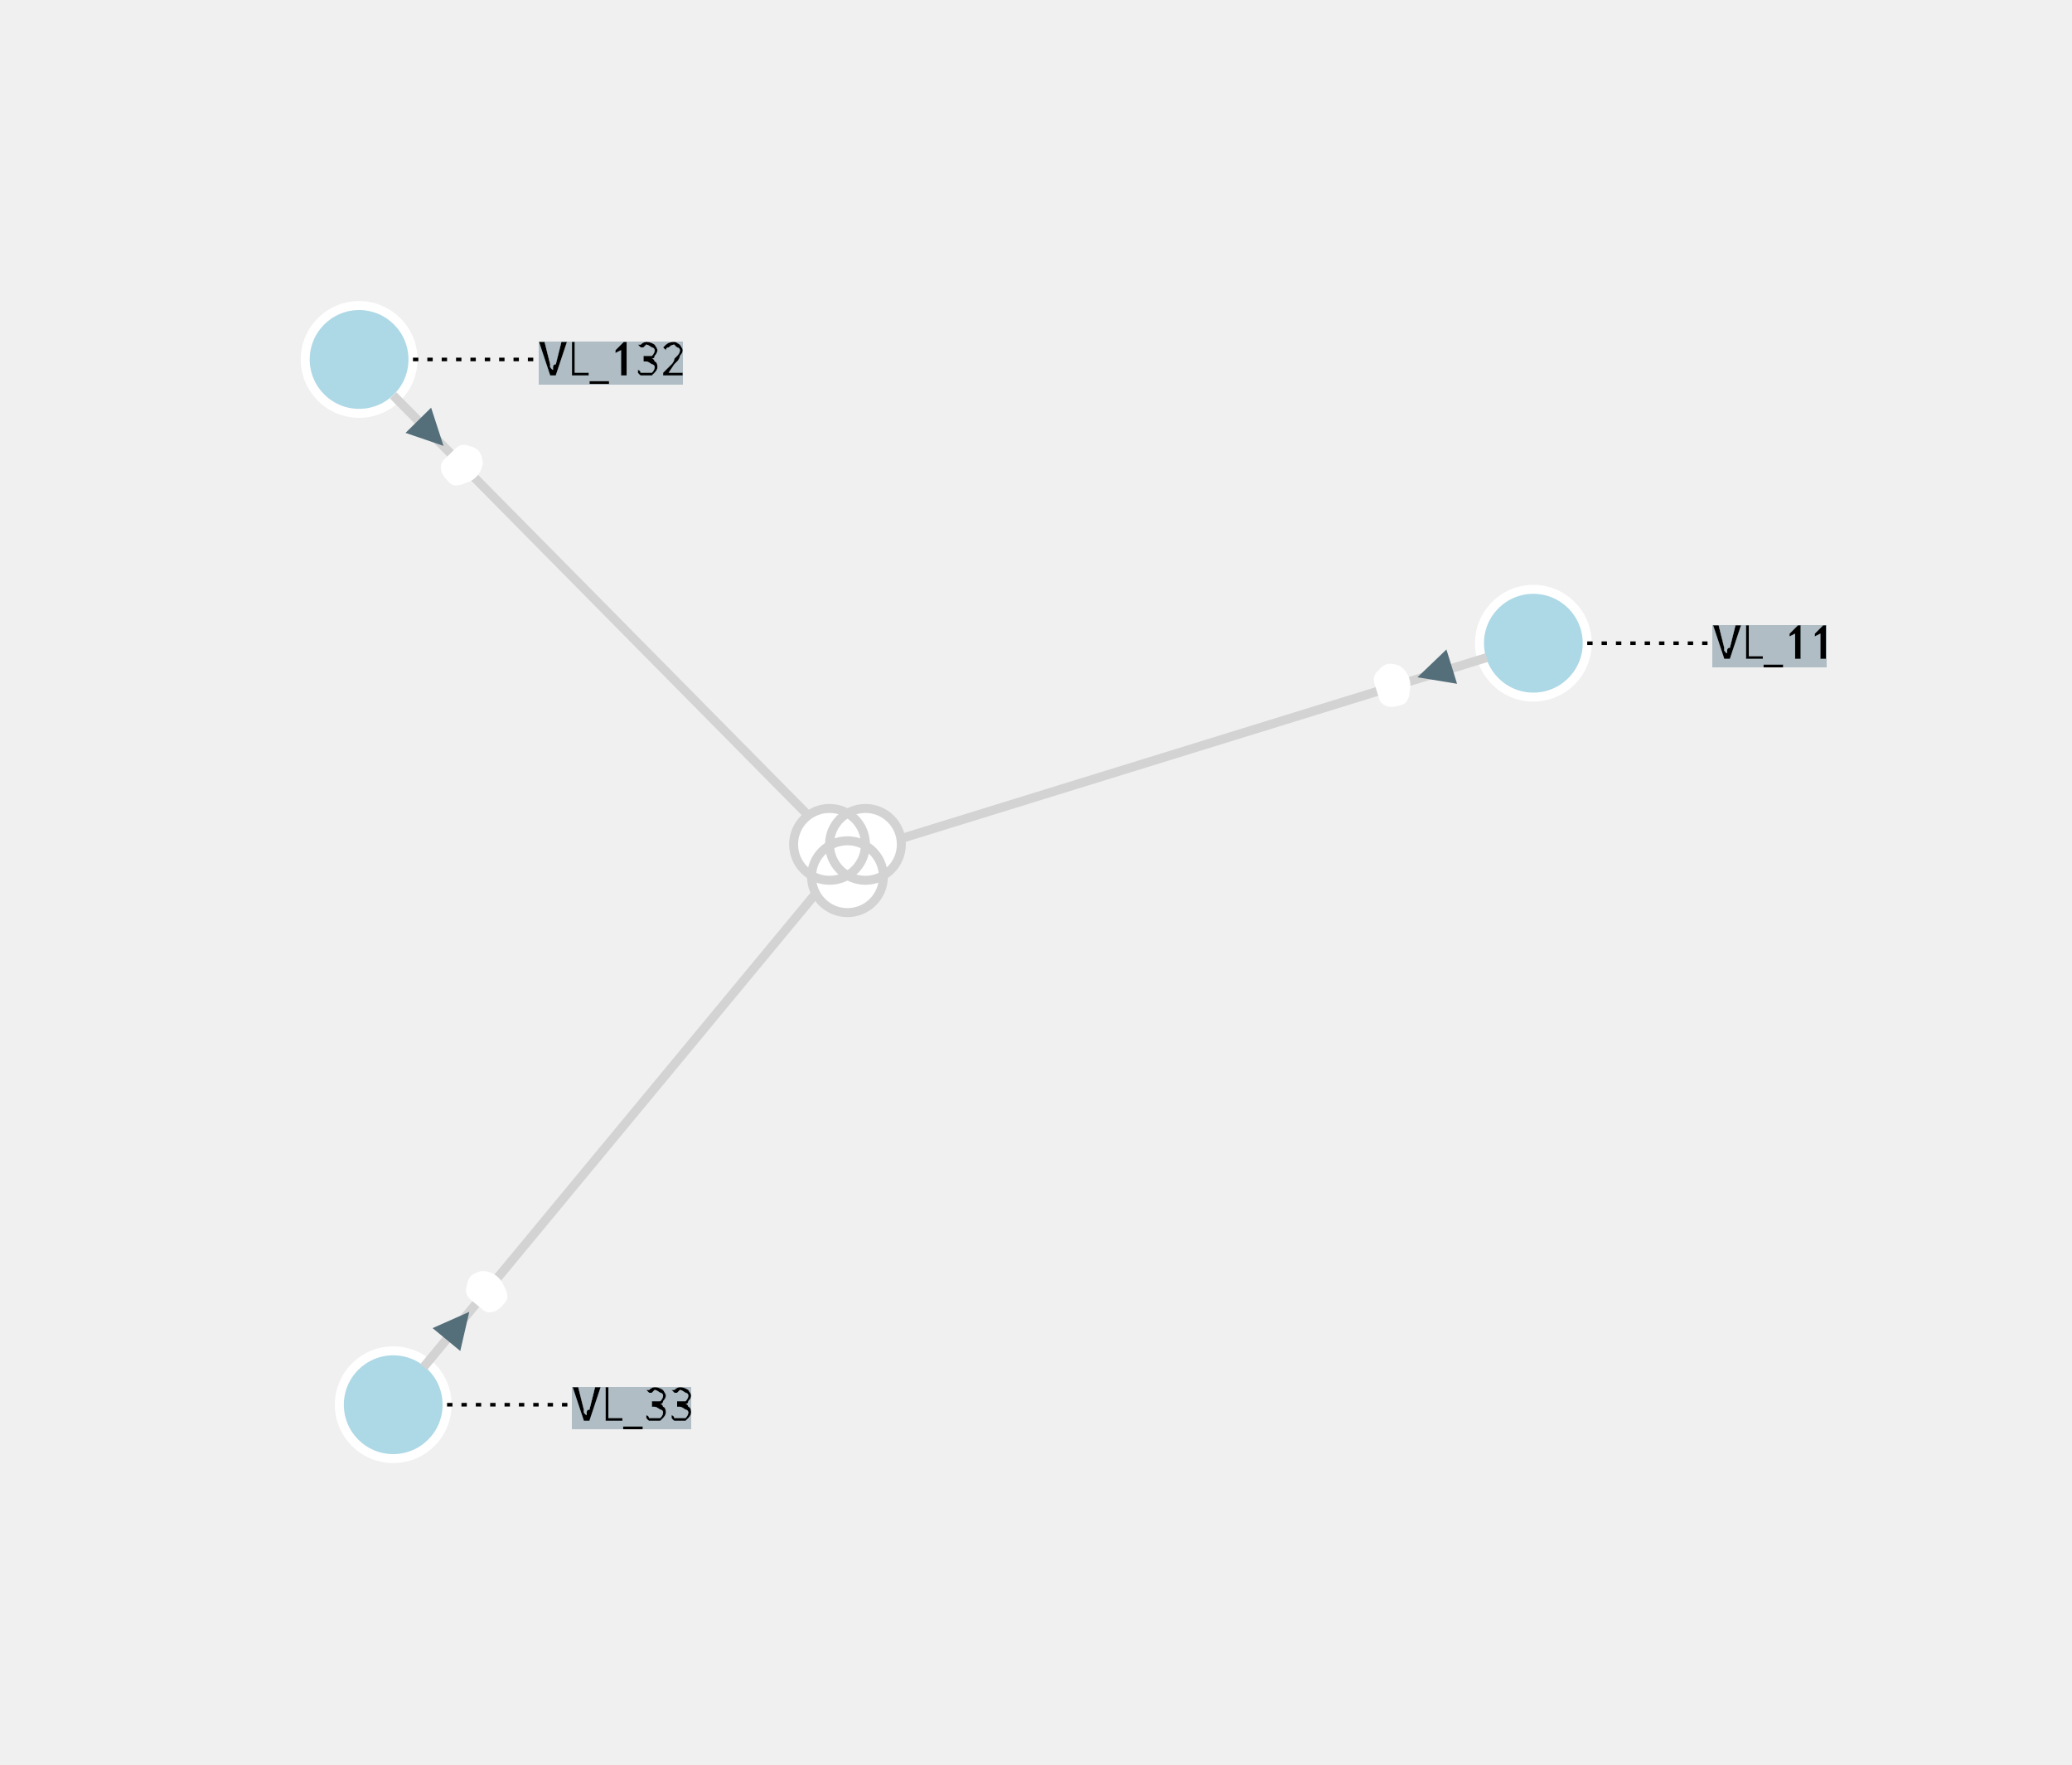
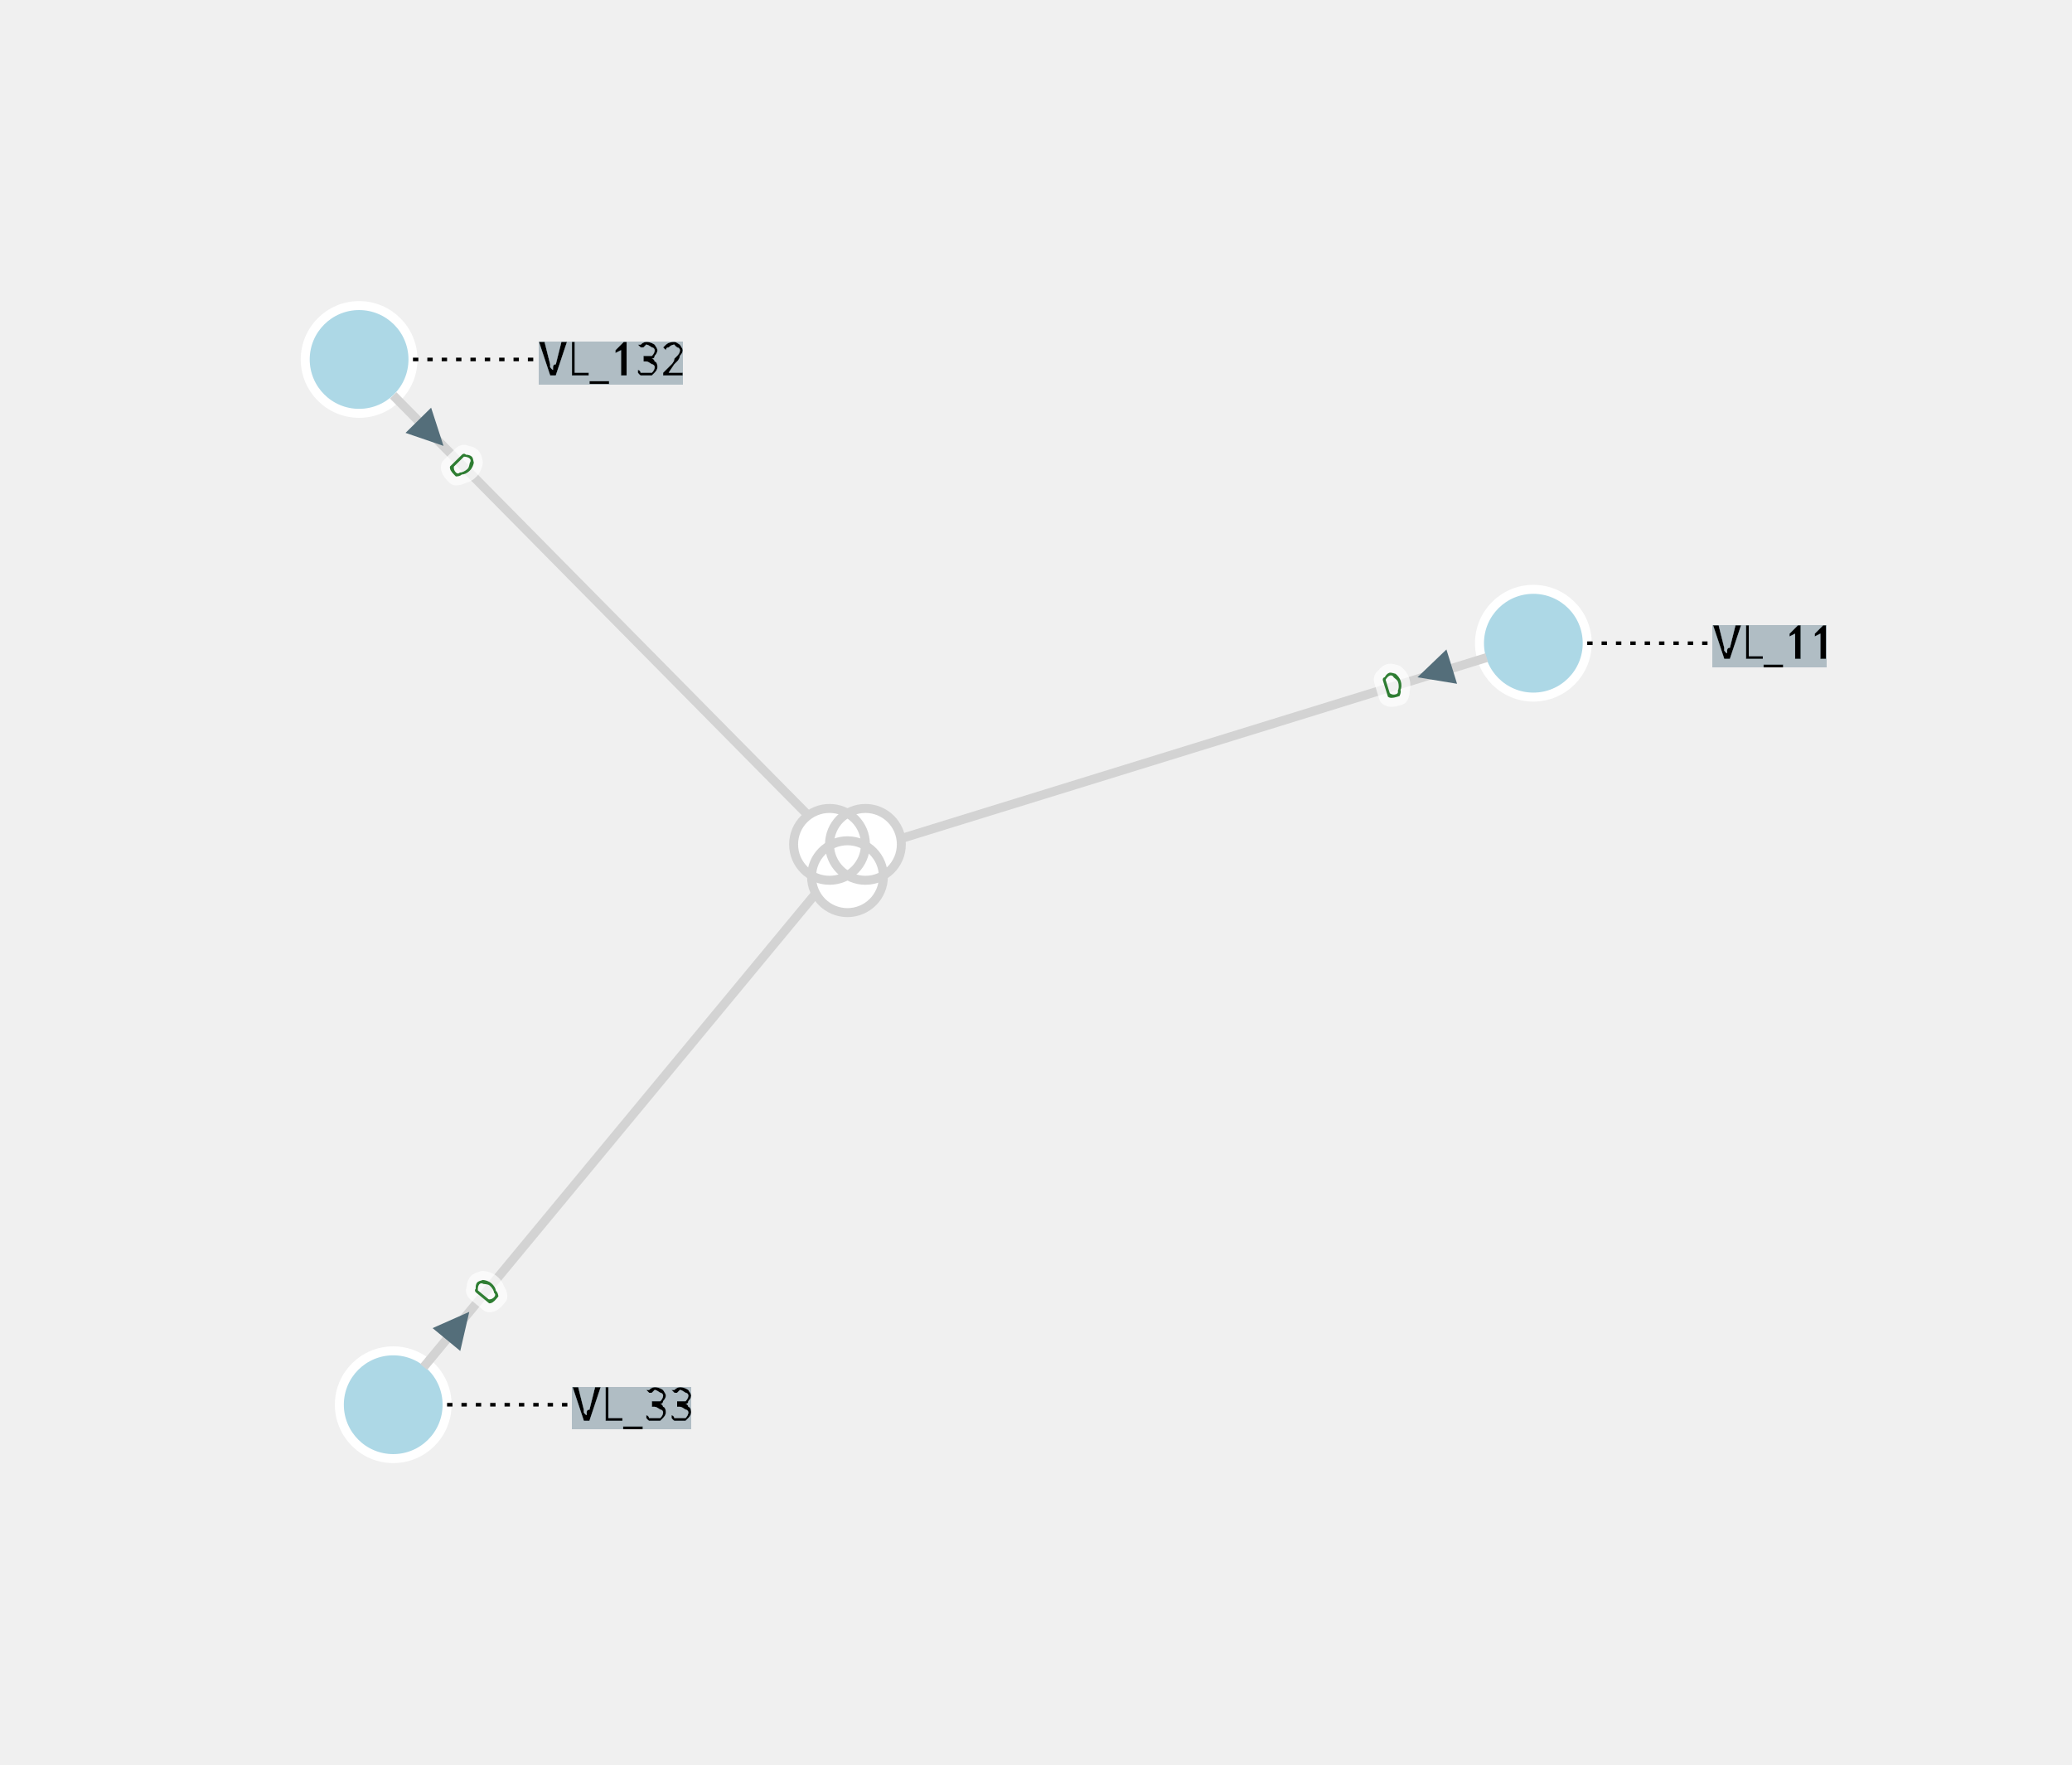
<svg xmlns="http://www.w3.org/2000/svg" width="800.00" height="680.96" viewBox="-3.99 -4.23 11.54 9.82">
  <style>
.nad-branch-edges polyline, .nad-branch-edges path {stroke: var(--nad-vl-color, lightgrey); stroke-width: 0.05; fill: none}
.nad-branch-edges circle {stroke: var(--nad-vl-color, lightgrey); stroke-width: 0.05; fill: white}
.nad-3wt-edges polyline {stroke: var(--nad-vl-color, lightgrey); stroke-width: 0.05; fill: none}
.nad-text-edges {stroke: black; stroke-width: 0.02; stroke-dasharray: .03,.05}
.nad-branch-edges .nad-disconnected polyline {stroke-dasharray: .1,.1}
.nad-vl-nodes circle {fill: var(--nad-vl-color, lightblue); stroke-width: 0.05; stroke: white}
.nad-vl-nodes circle.nad-unknown-busnode {stroke: lightgrey; stroke-width: 0.05; stroke-dasharray: .05,.05; fill: none}
.nad-vl-nodes path {fill: var(--nad-vl-color, lightblue); stroke-width: 0.05; stroke: white; stroke-linejoin:round;}
.nad-hvdc-edge polyline.nad-hvdc {stroke: grey; stroke-width: 0.2}
.nad-3wt-nodes circle {stroke: var(--nad-vl-color, lightgrey); stroke-width: 0.05; fill: none}
.nad-3wt-bg circle {stroke: none; fill: white}
.nad-state-out .nad-arrow-in {visibility: hidden}
.nad-state-in .nad-arrow-out {visibility: hidden}
.nad-active path {stroke: none; fill: #546e7a}
.nad-active {visibility: visible}
.nad-reactive {visibility: hidden}
.nad-reactive path {stroke: none; fill: #0277bd}
.nad-text-background {flood-color: #90a4aeaa}
.nad-text-nodes {font: 0.25px "Verdana"; fill: black}
- .nad-edge-infos {font: 0.2px "Verdana"; dominant-baseline:middle; stroke: var(--nad-vl-color, white); stroke-width: 0.1; stroke-linejoin:round; paint-order: stroke}
- .nad-edge-infos .nad-state-in {fill: white}
- .nad-edge-infos .nad-state-out {fill: white}
+ .nad-edge-infos {font: 0.2px "Verdana"; dominant-baseline:middle; stroke: #FFFFFFAA; stroke-width: 0.1; stroke-linejoin:round; paint-order: stroke}
+ .nad-edge-infos .nad-state-in {fill: #b71c1c}
+ .nad-edge-infos .nad-state-out {fill: #2e7d32}
.nad-vl0to30 {--nad-vl-color: #AFB42B}
.nad-vl30to50 {--nad-vl-color: #EF9A9A}
.nad-vl50to70 {--nad-vl-color: #9C27B0}
.nad-vl70to120 {--nad-vl-color: #E65100}
.nad-vl120to180 {--nad-vl-color: #00ACC1}
.nad-vl180to300 {--nad-vl-color: #2E7D32}
.nad-vl300to500 {--nad-vl-color: #D32F2F}
</style>
  <defs>
    <filter id="textBgFilter" x="0" y="0" width="1" height="1">
      <feFlood class="nad-text-background" />
      <feComposite in="SourceGraphic" operator="over" />
    </filter>
  </defs>
  <g class="nad-vl-nodes">
    <g transform="translate(-1.99,-2.23)" id="0" class="nad-vl120to180" title="VL_132">
      <circle r="0.30" id="1" />
    </g>
    <g transform="translate(-1.80,3.59)" id="2" class="nad-vl30to50" title="VL_33">
      <circle r="0.30" id="3" />
    </g>
    <g transform="translate(4.55,-0.65)" id="4" class="nad-vl0to30" title="VL_11">
      <circle r="0.30" id="5" />
    </g>
  </g>
  <g class="nad-branch-edges" />
  <g class="nad-3wt-edges">
    <g id="7" class="nad-vl120to180" title="3WT">
      <polyline points="-1.80,-2.03 0.73,0.53" />
      <g class="nad-edge-infos" transform="translate(-1.59,-1.82)">
        <g class="nad-active nad-state-out">
          <g transform="rotate(135.46)">
            <path class="nad-arrow-in" d="M-0.1 -0.1 H0.1 L0 0.1z" />
            <path class="nad-arrow-out" d="M-0.1 0.1 H0.1 L0 -0.1z" />
          </g>
          <text transform="rotate(45.46)" x="0.19">0</text>
        </g>
        <g class="nad-reactive nad-state-out">
          <g transform="rotate(135.46)">
            <path class="nad-arrow-in" d="M-0.1 -0.1 H0.1 L0 0.1z" />
            <path class="nad-arrow-out" d="M-0.1 0.1 H0.1 L0 -0.1z" />
          </g>
          <text transform="rotate(45.46)" x="0.19">0</text>
        </g>
      </g>
    </g>
    <g id="8" class="nad-vl30to50" title="3WT">
      <polyline points="-1.63,3.38 0.73,0.53" />
      <g class="nad-edge-infos" transform="translate(-1.44,3.15)">
        <g class="nad-active nad-state-out">
          <g transform="rotate(39.54)">
            <path class="nad-arrow-in" d="M-0.1 -0.1 H0.1 L0 0.1z" />
            <path class="nad-arrow-out" d="M-0.1 0.1 H0.1 L0 -0.1z" />
          </g>
          <text transform="rotate(-50.46)" x="0.19">0</text>
        </g>
        <g class="nad-reactive nad-state-out">
          <g transform="rotate(39.54)">
            <path class="nad-arrow-in" d="M-0.1 -0.1 H0.1 L0 0.1z" />
            <path class="nad-arrow-out" d="M-0.1 0.1 H0.1 L0 -0.1z" />
          </g>
          <text transform="rotate(-50.46)" x="0.19">0</text>
        </g>
      </g>
    </g>
    <g id="9" class="nad-vl0to30" title="3WT">
      <polyline points="4.29,-0.57 0.73,0.53" />
      <g class="nad-edge-infos" transform="translate(4.00,-0.49)">
        <g class="nad-active nad-state-out">
          <g transform="rotate(-107.23)">
            <path class="nad-arrow-in" d="M-0.1 -0.1 H0.1 L0 0.1z" />
            <path class="nad-arrow-out" d="M-0.1 0.1 H0.1 L0 -0.1z" />
          </g>
          <text transform="rotate(-17.23)" x="-0.19" style="text-anchor:end">0</text>
        </g>
        <g class="nad-reactive nad-state-out">
          <g transform="rotate(-107.23)">
            <path class="nad-arrow-in" d="M-0.1 -0.1 H0.1 L0 0.1z" />
            <path class="nad-arrow-out" d="M-0.1 0.1 H0.1 L0 -0.1z" />
          </g>
          <text transform="rotate(-17.23)" x="-0.19" style="text-anchor:end">0</text>
        </g>
      </g>
    </g>
  </g>
  <g class="nad-3wt-nodes">
    <g transform="translate(0.73,0.53)">
      <g class="nad-3wt-bg">
        <circle cx="0.00" cy="0.12" r="0.20" />
        <circle cx="-0.10" cy="-0.06" r="0.20" />
        <circle cx="0.10" cy="-0.06" r="0.20" />
      </g>
      <circle class="nad-vl120to180" cx="0.00" cy="0.12" r="0.20" />
      <circle class="nad-vl30to50" cx="-0.10" cy="-0.06" r="0.20" />
      <circle class="nad-vl0to30" cx="0.10" cy="-0.06" r="0.20" />
    </g>
  </g>
  <g class="nad-text-edges">
    <polyline id="0_text_edge" points="-1.69,-2.23 -0.99,-2.23" />
    <polyline id="2_text_edge" points="-1.50,3.59 -0.80,3.59" />
    <polyline id="4_text_edge" points="4.85,-0.65 5.55,-0.65" />
  </g>
  <g class="nad-text-nodes">
    <text filter="url(#textBgFilter)" x="-0.99" y="-2.23" style="dominant-baseline:middle">VL_132</text>
    <text filter="url(#textBgFilter)" x="-0.80" y="3.59" style="dominant-baseline:middle">VL_33</text>
    <text filter="url(#textBgFilter)" x="5.55" y="-0.65" style="dominant-baseline:middle">VL_11</text>
  </g>
</svg>
